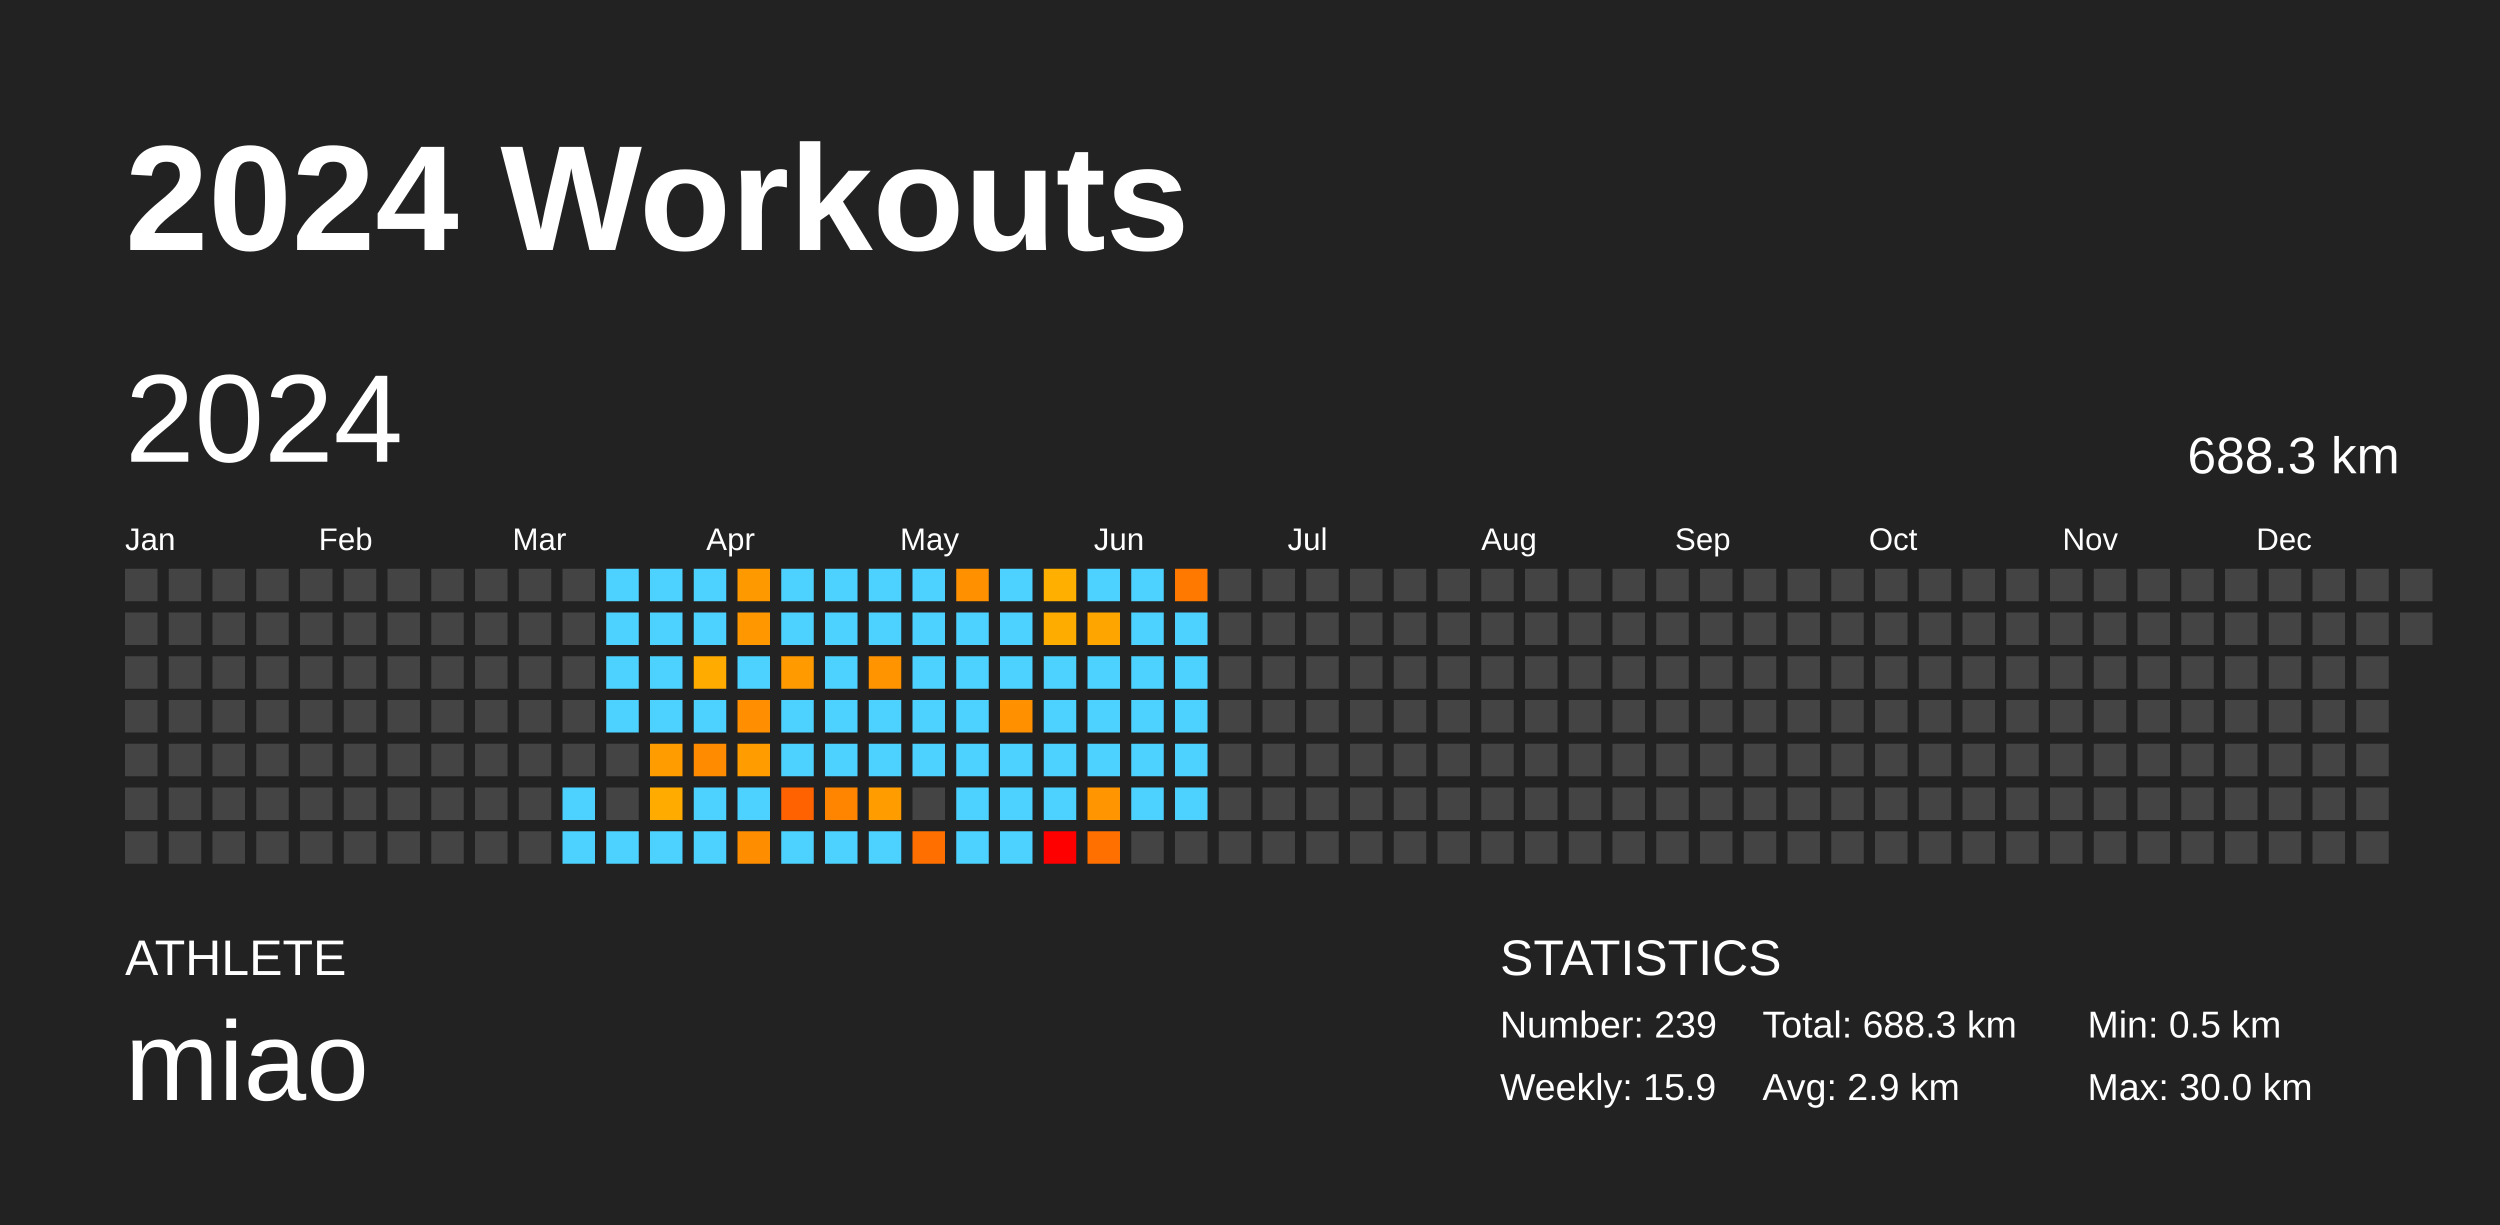
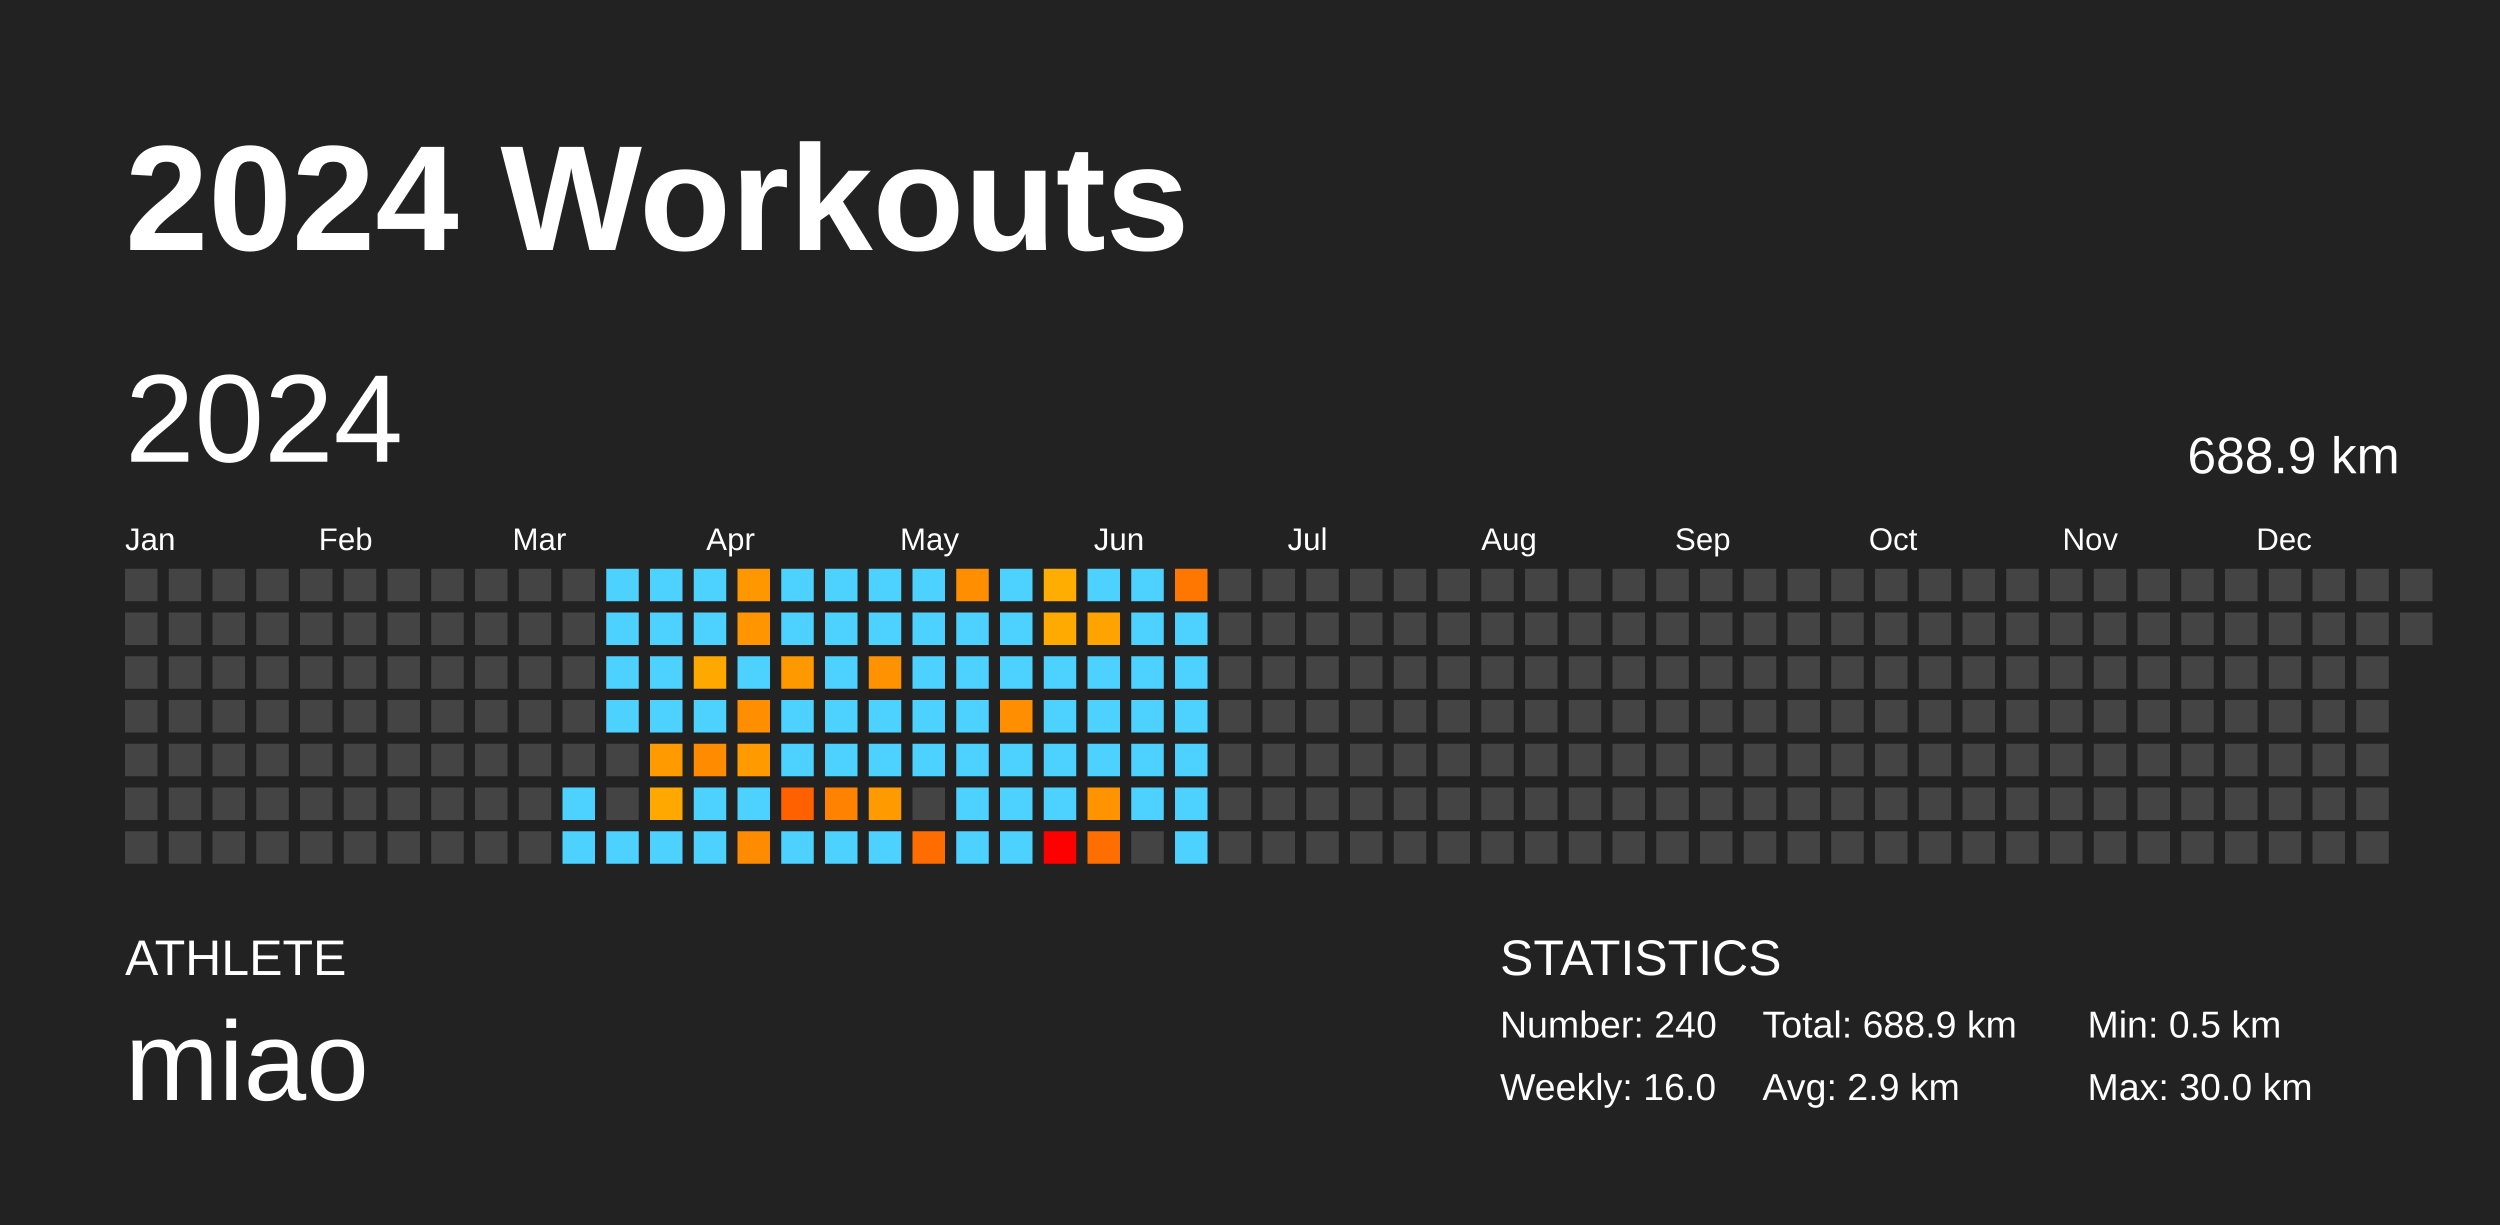
<svg xmlns="http://www.w3.org/2000/svg" baseProfile="full" height="98mm" version="1.1" viewBox="0,0,200,98" width="200mm">
  <defs />
  <rect fill="#222222" height="98" width="200" x="0" y="0" />
  <text fill="#FFFFFF" style="font-size:12px; font-family:Arial; font-weight:bold;" x="10" y="20">2024 Workouts</text>
  <text fill="#FFFFFF" style="font-size:4px; font-family:Arial" x="10" y="78">ATHLETE</text>
  <text fill="#FFFFFF" style="font-size:9px; font-family:Arial" x="10" y="88">miao</text>
  <text fill="#FFFFFF" style="font-size:4px; font-family:Arial" x="120" y="78">STATISTICS</text>
-   <text fill="#FFFFFF" style="font-size:3px; font-family:Arial" x="120" y="83">Number: 239</text>
-   <text fill="#FFFFFF" style="font-size:3px; font-family:Arial" x="120" y="88">Weekly: 15.9</text>
-   <text fill="#FFFFFF" style="font-size:3px; font-family:Arial" x="141" y="83">Total: 688.3 km</text>
+   <text fill="#FFFFFF" style="font-size:3px; font-family:Arial" x="120" y="83">Number: 240</text>
+   <text fill="#FFFFFF" style="font-size:3px; font-family:Arial" x="120" y="88">Weekly: 16.0</text>
+   <text fill="#FFFFFF" style="font-size:3px; font-family:Arial" x="141" y="83">Total: 688.9 km</text>
  <text fill="#FFFFFF" style="font-size:3px; font-family:Arial" x="141" y="88">Avg: 2.9 km</text>
  <text fill="#FFFFFF" style="font-size:3px; font-family:Arial" x="167" y="83">Min: 0.5 km</text>
  <text fill="#FFFFFF" style="font-size:3px; font-family:Arial" x="167" y="88">Max: 30.0 km</text>
  <text dominant-baseline="hanging" fill="#FFFFFF" style="font-size:10.0px; font-family:Arial;" x="10" y="30">2024</text>
-   <text dominant-baseline="hanging" fill="#FFFFFF" style="font-size:4.125px; font-family:Arial;" x="175" y="35">688.3 km</text>
+   <text dominant-baseline="hanging" fill="#FFFFFF" style="font-size:4.125px; font-family:Arial;" x="175" y="35">688.9 km</text>
  <text fill="#FFFFFF" style="font-size:2.5px; font-family:Arial" x="10.0" y="44">Jan</text>
  <text fill="#FFFFFF" style="font-size:2.5px; font-family:Arial" x="25.5" y="44">Feb</text>
  <text fill="#FFFFFF" style="font-size:2.5px; font-family:Arial" x="41.0" y="44">Mar</text>
  <text fill="#FFFFFF" style="font-size:2.5px; font-family:Arial" x="56.5" y="44">Apr</text>
  <text fill="#FFFFFF" style="font-size:2.5px; font-family:Arial" x="72.0" y="44">May</text>
  <text fill="#FFFFFF" style="font-size:2.5px; font-family:Arial" x="87.5" y="44">Jun</text>
  <text fill="#FFFFFF" style="font-size:2.5px; font-family:Arial" x="103.0" y="44">Jul</text>
  <text fill="#FFFFFF" style="font-size:2.5px; font-family:Arial" x="118.5" y="44">Aug</text>
  <text fill="#FFFFFF" style="font-size:2.5px; font-family:Arial" x="134.0" y="44">Sep</text>
  <text fill="#FFFFFF" style="font-size:2.5px; font-family:Arial" x="149.5" y="44">Oct</text>
  <text fill="#FFFFFF" style="font-size:2.5px; font-family:Arial" x="165.0" y="44">Nov</text>
  <text fill="#FFFFFF" style="font-size:2.5px; font-family:Arial" x="180.5" y="44">Dec</text>
  <rect fill="#444444" height="2.6" width="2.6" x="10.0" y="45.5" />
  <rect fill="#444444" height="2.6" width="2.6" x="10.0" y="49.0" />
  <rect fill="#444444" height="2.6" width="2.6" x="10.0" y="52.5" />
  <rect fill="#444444" height="2.6" width="2.6" x="10.0" y="56.0" />
  <rect fill="#444444" height="2.6" width="2.6" x="10.0" y="59.5" />
  <rect fill="#444444" height="2.6" width="2.6" x="10.0" y="63.0" />
  <rect fill="#444444" height="2.6" width="2.6" x="10.0" y="66.5" />
  <rect fill="#444444" height="2.6" width="2.6" x="13.5" y="45.5" />
  <rect fill="#444444" height="2.6" width="2.6" x="13.5" y="49.0" />
  <rect fill="#444444" height="2.6" width="2.6" x="13.5" y="52.5" />
  <rect fill="#444444" height="2.6" width="2.6" x="13.5" y="56.0" />
  <rect fill="#444444" height="2.6" width="2.6" x="13.5" y="59.5" />
  <rect fill="#444444" height="2.6" width="2.6" x="13.5" y="63.0" />
  <rect fill="#444444" height="2.6" width="2.6" x="13.5" y="66.5" />
  <rect fill="#444444" height="2.6" width="2.6" x="17.0" y="45.5" />
  <rect fill="#444444" height="2.6" width="2.6" x="17.0" y="49.0" />
  <rect fill="#444444" height="2.6" width="2.6" x="17.0" y="52.5" />
  <rect fill="#444444" height="2.6" width="2.6" x="17.0" y="56.0" />
  <rect fill="#444444" height="2.6" width="2.6" x="17.0" y="59.5" />
  <rect fill="#444444" height="2.6" width="2.6" x="17.0" y="63.0" />
  <rect fill="#444444" height="2.6" width="2.6" x="17.0" y="66.5" />
  <rect fill="#444444" height="2.6" width="2.6" x="20.5" y="45.5" />
  <rect fill="#444444" height="2.6" width="2.6" x="20.5" y="49.0" />
  <rect fill="#444444" height="2.6" width="2.6" x="20.5" y="52.5" />
  <rect fill="#444444" height="2.6" width="2.6" x="20.5" y="56.0" />
  <rect fill="#444444" height="2.6" width="2.6" x="20.5" y="59.5" />
  <rect fill="#444444" height="2.6" width="2.6" x="20.5" y="63.0" />
  <rect fill="#444444" height="2.6" width="2.6" x="20.5" y="66.5" />
  <rect fill="#444444" height="2.6" width="2.6" x="24.0" y="45.5" />
  <rect fill="#444444" height="2.6" width="2.6" x="24.0" y="49.0" />
  <rect fill="#444444" height="2.6" width="2.6" x="24.0" y="52.5" />
  <rect fill="#444444" height="2.6" width="2.6" x="24.0" y="56.0" />
  <rect fill="#444444" height="2.6" width="2.6" x="24.0" y="59.5" />
  <rect fill="#444444" height="2.6" width="2.6" x="24.0" y="63.0" />
  <rect fill="#444444" height="2.6" width="2.6" x="24.0" y="66.5" />
  <rect fill="#444444" height="2.6" width="2.6" x="27.5" y="45.5" />
  <rect fill="#444444" height="2.6" width="2.6" x="27.5" y="49.0" />
  <rect fill="#444444" height="2.6" width="2.6" x="27.5" y="52.5" />
  <rect fill="#444444" height="2.6" width="2.6" x="27.5" y="56.0" />
  <rect fill="#444444" height="2.6" width="2.6" x="27.5" y="59.5" />
  <rect fill="#444444" height="2.6" width="2.6" x="27.5" y="63.0" />
  <rect fill="#444444" height="2.6" width="2.6" x="27.5" y="66.5" />
  <rect fill="#444444" height="2.6" width="2.6" x="31.0" y="45.5" />
  <rect fill="#444444" height="2.6" width="2.6" x="31.0" y="49.0" />
  <rect fill="#444444" height="2.6" width="2.6" x="31.0" y="52.5" />
  <rect fill="#444444" height="2.6" width="2.6" x="31.0" y="56.0" />
  <rect fill="#444444" height="2.6" width="2.6" x="31.0" y="59.5" />
  <rect fill="#444444" height="2.6" width="2.6" x="31.0" y="63.0" />
  <rect fill="#444444" height="2.6" width="2.6" x="31.0" y="66.5" />
  <rect fill="#444444" height="2.6" width="2.6" x="34.5" y="45.5" />
  <rect fill="#444444" height="2.6" width="2.6" x="34.5" y="49.0" />
  <rect fill="#444444" height="2.6" width="2.6" x="34.5" y="52.5" />
  <rect fill="#444444" height="2.6" width="2.6" x="34.5" y="56.0" />
  <rect fill="#444444" height="2.6" width="2.6" x="34.5" y="59.5" />
  <rect fill="#444444" height="2.6" width="2.6" x="34.5" y="63.0" />
  <rect fill="#444444" height="2.6" width="2.6" x="34.5" y="66.5" />
  <rect fill="#444444" height="2.6" width="2.6" x="38.0" y="45.5" />
  <rect fill="#444444" height="2.6" width="2.6" x="38.0" y="49.0" />
  <rect fill="#444444" height="2.6" width="2.6" x="38.0" y="52.5" />
  <rect fill="#444444" height="2.6" width="2.6" x="38.0" y="56.0" />
  <rect fill="#444444" height="2.6" width="2.6" x="38.0" y="59.5" />
  <rect fill="#444444" height="2.6" width="2.6" x="38.0" y="63.0" />
  <rect fill="#444444" height="2.6" width="2.6" x="38.0" y="66.5" />
  <rect fill="#444444" height="2.6" width="2.6" x="41.5" y="45.5" />
  <rect fill="#444444" height="2.6" width="2.6" x="41.5" y="49.0" />
  <rect fill="#444444" height="2.6" width="2.6" x="41.5" y="52.5" />
  <rect fill="#444444" height="2.6" width="2.6" x="41.5" y="56.0" />
  <rect fill="#444444" height="2.6" width="2.6" x="41.5" y="59.5" />
  <rect fill="#444444" height="2.6" width="2.6" x="41.5" y="63.0" />
  <rect fill="#444444" height="2.6" width="2.6" x="41.5" y="66.5" />
  <rect fill="#444444" height="2.6" width="2.6" x="45.0" y="45.5" />
  <rect fill="#444444" height="2.6" width="2.6" x="45.0" y="49.0" />
  <rect fill="#444444" height="2.6" width="2.6" x="45.0" y="52.5" />
  <rect fill="#444444" height="2.6" width="2.6" x="45.0" y="56.0" />
  <rect fill="#444444" height="2.6" width="2.6" x="45.0" y="59.5" />
  <rect fill="#4dd2ff" height="2.6" width="2.6" x="45.0" y="63.0" />
  <rect fill="#4dd2ff" height="2.6" width="2.6" x="45.0" y="66.5" />
  <rect fill="#4dd2ff" height="2.6" width="2.6" x="48.5" y="45.5" />
  <rect fill="#4dd2ff" height="2.6" width="2.6" x="48.5" y="49.0" />
  <rect fill="#4dd2ff" height="2.6" width="2.6" x="48.5" y="52.5" />
  <rect fill="#4dd2ff" height="2.6" width="2.6" x="48.5" y="56.0" />
  <rect fill="#444444" height="2.6" width="2.6" x="48.5" y="59.5" />
  <rect fill="#444444" height="2.6" width="2.6" x="48.5" y="63.0" />
  <rect fill="#4dd2ff" height="2.6" width="2.6" x="48.5" y="66.5" />
  <rect fill="#4dd2ff" height="2.6" width="2.6" x="52.0" y="45.5" />
  <rect fill="#4dd2ff" height="2.6" width="2.6" x="52.0" y="49.0" />
  <rect fill="#4dd2ff" height="2.6" width="2.6" x="52.0" y="52.5" />
  <rect fill="#4dd2ff" height="2.6" width="2.6" x="52.0" y="56.0" />
-   <rect fill="#ff9c00" height="2.6" width="2.6" x="52.0" y="59.5" />
-   <rect fill="#ffab00" height="2.6" width="2.6" x="52.0" y="63.0" />
+   <rect fill="#ff9a00" height="2.6" width="2.6" x="52.0" y="59.5" />
+   <rect fill="#ffa900" height="2.6" width="2.6" x="52.0" y="63.0" />
  <rect fill="#4dd2ff" height="2.6" width="2.6" x="52.0" y="66.5" />
  <rect fill="#4dd2ff" height="2.6" width="2.6" x="55.5" y="45.5" />
  <rect fill="#4dd2ff" height="2.6" width="2.6" x="55.5" y="49.0" />
-   <rect fill="#ffab00" height="2.6" width="2.6" x="55.5" y="52.5" />
+   <rect fill="#ffa900" height="2.6" width="2.6" x="55.5" y="52.5" />
  <rect fill="#4dd2ff" height="2.6" width="2.6" x="55.5" y="56.0" />
-   <rect fill="#ff8c00" height="2.6" width="2.6" x="55.5" y="59.5" />
+   <rect fill="#ff8b00" height="2.6" width="2.6" x="55.5" y="59.5" />
  <rect fill="#4dd2ff" height="2.6" width="2.6" x="55.5" y="63.0" />
  <rect fill="#4dd2ff" height="2.6" width="2.6" x="55.5" y="66.5" />
-   <rect fill="#ff9900" height="2.6" width="2.6" x="59.0" y="45.5" />
-   <rect fill="#ff9700" height="2.6" width="2.6" x="59.0" y="49.0" />
+   <rect fill="#ff9700" height="2.6" width="2.6" x="59.0" y="45.5" />
+   <rect fill="#ff9500" height="2.6" width="2.6" x="59.0" y="49.0" />
  <rect fill="#4dd2ff" height="2.6" width="2.6" x="59.0" y="52.5" />
-   <rect fill="#ff8f00" height="2.6" width="2.6" x="59.0" y="56.0" />
-   <rect fill="#ff9d00" height="2.6" width="2.6" x="59.0" y="59.5" />
+   <rect fill="#ff8e00" height="2.6" width="2.6" x="59.0" y="56.0" />
+   <rect fill="#ff9b00" height="2.6" width="2.6" x="59.0" y="59.5" />
  <rect fill="#4dd2ff" height="2.6" width="2.6" x="59.0" y="63.0" />
-   <rect fill="#ff8d00" height="2.6" width="2.6" x="59.0" y="66.5" />
+   <rect fill="#ff8b00" height="2.6" width="2.6" x="59.0" y="66.5" />
  <rect fill="#4dd2ff" height="2.6" width="2.6" x="62.5" y="45.5" />
  <rect fill="#4dd2ff" height="2.6" width="2.6" x="62.5" y="49.0" />
-   <rect fill="#ff9b00" height="2.6" width="2.6" x="62.5" y="52.5" />
+   <rect fill="#ff9900" height="2.6" width="2.6" x="62.5" y="52.5" />
  <rect fill="#4dd2ff" height="2.6" width="2.6" x="62.5" y="56.0" />
  <rect fill="#4dd2ff" height="2.6" width="2.6" x="62.5" y="59.5" />
-   <rect fill="#ff6200" height="2.6" width="2.6" x="62.5" y="63.0" />
+   <rect fill="#ff6100" height="2.6" width="2.6" x="62.5" y="63.0" />
  <rect fill="#4dd2ff" height="2.6" width="2.6" x="62.5" y="66.5" />
  <rect fill="#4dd2ff" height="2.6" width="2.6" x="66.0" y="45.5" />
  <rect fill="#4dd2ff" height="2.6" width="2.6" x="66.0" y="49.0" />
  <rect fill="#4dd2ff" height="2.6" width="2.6" x="66.0" y="52.5" />
  <rect fill="#4dd2ff" height="2.6" width="2.6" x="66.0" y="56.0" />
  <rect fill="#4dd2ff" height="2.6" width="2.6" x="66.0" y="59.5" />
-   <rect fill="#ff8500" height="2.6" width="2.6" x="66.0" y="63.0" />
+   <rect fill="#ff8300" height="2.6" width="2.6" x="66.0" y="63.0" />
  <rect fill="#4dd2ff" height="2.6" width="2.6" x="66.0" y="66.5" />
  <rect fill="#4dd2ff" height="2.6" width="2.6" x="69.5" y="45.5" />
  <rect fill="#4dd2ff" height="2.6" width="2.6" x="69.5" y="49.0" />
-   <rect fill="#ff9400" height="2.6" width="2.6" x="69.5" y="52.5" />
+   <rect fill="#ff9200" height="2.6" width="2.6" x="69.5" y="52.5" />
  <rect fill="#4dd2ff" height="2.6" width="2.6" x="69.5" y="56.0" />
  <rect fill="#4dd2ff" height="2.6" width="2.6" x="69.5" y="59.5" />
-   <rect fill="#ff9c00" height="2.6" width="2.6" x="69.5" y="63.0" />
+   <rect fill="#ff9a00" height="2.6" width="2.6" x="69.5" y="63.0" />
  <rect fill="#4dd2ff" height="2.6" width="2.6" x="69.5" y="66.5" />
  <rect fill="#4dd2ff" height="2.6" width="2.6" x="73.0" y="45.5" />
  <rect fill="#4dd2ff" height="2.6" width="2.6" x="73.0" y="49.0" />
  <rect fill="#4dd2ff" height="2.6" width="2.6" x="73.0" y="52.5" />
  <rect fill="#4dd2ff" height="2.6" width="2.6" x="73.0" y="56.0" />
  <rect fill="#4dd2ff" height="2.6" width="2.6" x="73.0" y="59.5" />
  <rect fill="#444444" height="2.6" width="2.6" x="73.0" y="63.0" />
-   <rect fill="#ff6f00" height="2.6" width="2.6" x="73.0" y="66.5" />
-   <rect fill="#ff9100" height="2.6" width="2.6" x="76.5" y="45.5" />
+   <rect fill="#ff6d00" height="2.6" width="2.6" x="73.0" y="66.5" />
+   <rect fill="#ff8f00" height="2.6" width="2.6" x="76.5" y="45.5" />
  <rect fill="#4dd2ff" height="2.6" width="2.6" x="76.5" y="49.0" />
  <rect fill="#4dd2ff" height="2.6" width="2.6" x="76.5" y="52.5" />
  <rect fill="#4dd2ff" height="2.6" width="2.6" x="76.5" y="56.0" />
  <rect fill="#4dd2ff" height="2.6" width="2.6" x="76.5" y="59.5" />
  <rect fill="#4dd2ff" height="2.6" width="2.6" x="76.5" y="63.0" />
  <rect fill="#4dd2ff" height="2.6" width="2.6" x="76.5" y="66.5" />
  <rect fill="#4dd2ff" height="2.6" width="2.6" x="80.0" y="45.5" />
  <rect fill="#4dd2ff" height="2.6" width="2.6" x="80.0" y="49.0" />
  <rect fill="#4dd2ff" height="2.6" width="2.6" x="80.0" y="52.5" />
-   <rect fill="#ff9000" height="2.6" width="2.6" x="80.0" y="56.0" />
+   <rect fill="#ff8f00" height="2.6" width="2.6" x="80.0" y="56.0" />
  <rect fill="#4dd2ff" height="2.6" width="2.6" x="80.0" y="59.5" />
  <rect fill="#4dd2ff" height="2.6" width="2.6" x="80.0" y="63.0" />
  <rect fill="#4dd2ff" height="2.6" width="2.6" x="80.0" y="66.5" />
-   <rect fill="#ffaf00" height="2.6" width="2.6" x="83.5" y="45.5" />
-   <rect fill="#ffac00" height="2.6" width="2.6" x="83.5" y="49.0" />
+   <rect fill="#ffad00" height="2.6" width="2.6" x="83.5" y="45.5" />
+   <rect fill="#ffaa00" height="2.6" width="2.6" x="83.5" y="49.0" />
  <rect fill="#4dd2ff" height="2.6" width="2.6" x="83.5" y="52.5" />
  <rect fill="#4dd2ff" height="2.6" width="2.6" x="83.5" y="56.0" />
  <rect fill="#4dd2ff" height="2.6" width="2.6" x="83.5" y="59.5" />
  <rect fill="#4dd2ff" height="2.6" width="2.6" x="83.5" y="63.0" />
  <rect fill="red" height="2.6" width="2.6" x="83.5" y="66.5" />
  <rect fill="#4dd2ff" height="2.6" width="2.6" x="87.0" y="45.5" />
-   <rect fill="#ffa500" height="2.6" width="2.6" x="87.0" y="49.0" />
+   <rect fill="#ffa300" height="2.6" width="2.6" x="87.0" y="49.0" />
  <rect fill="#4dd2ff" height="2.6" width="2.6" x="87.0" y="52.5" />
  <rect fill="#4dd2ff" height="2.6" width="2.6" x="87.0" y="56.0" />
  <rect fill="#4dd2ff" height="2.6" width="2.6" x="87.0" y="59.5" />
-   <rect fill="#ff9500" height="2.6" width="2.6" x="87.0" y="63.0" />
-   <rect fill="#ff7000" height="2.6" width="2.6" x="87.0" y="66.5" />
+   <rect fill="#ff9300" height="2.6" width="2.6" x="87.0" y="63.0" />
+   <rect fill="#ff6e00" height="2.6" width="2.6" x="87.0" y="66.5" />
  <rect fill="#4dd2ff" height="2.6" width="2.6" x="90.5" y="45.5" />
  <rect fill="#4dd2ff" height="2.6" width="2.6" x="90.5" y="49.0" />
  <rect fill="#4dd2ff" height="2.6" width="2.6" x="90.5" y="52.5" />
  <rect fill="#4dd2ff" height="2.6" width="2.6" x="90.5" y="56.0" />
  <rect fill="#4dd2ff" height="2.6" width="2.6" x="90.5" y="59.5" />
  <rect fill="#4dd2ff" height="2.6" width="2.6" x="90.5" y="63.0" />
  <rect fill="#444444" height="2.6" width="2.6" x="90.5" y="66.5" />
-   <rect fill="#ff7900" height="2.6" width="2.6" x="94.0" y="45.5" />
+   <rect fill="#ff7700" height="2.6" width="2.6" x="94.0" y="45.5" />
  <rect fill="#4dd2ff" height="2.6" width="2.6" x="94.0" y="49.0" />
  <rect fill="#4dd2ff" height="2.6" width="2.6" x="94.0" y="52.5" />
  <rect fill="#4dd2ff" height="2.6" width="2.6" x="94.0" y="56.0" />
  <rect fill="#4dd2ff" height="2.6" width="2.6" x="94.0" y="59.5" />
  <rect fill="#4dd2ff" height="2.6" width="2.6" x="94.0" y="63.0" />
-   <rect fill="#444444" height="2.6" width="2.6" x="94.0" y="66.5" />
+   <rect fill="#4dd2ff" height="2.6" width="2.6" x="94.0" y="66.5" />
  <rect fill="#444444" height="2.6" width="2.6" x="97.5" y="45.5" />
  <rect fill="#444444" height="2.6" width="2.6" x="97.5" y="49.0" />
  <rect fill="#444444" height="2.6" width="2.6" x="97.5" y="52.5" />
  <rect fill="#444444" height="2.6" width="2.6" x="97.5" y="56.0" />
  <rect fill="#444444" height="2.6" width="2.6" x="97.5" y="59.5" />
  <rect fill="#444444" height="2.6" width="2.6" x="97.5" y="63.0" />
  <rect fill="#444444" height="2.6" width="2.6" x="97.5" y="66.5" />
  <rect fill="#444444" height="2.6" width="2.6" x="101.0" y="45.5" />
  <rect fill="#444444" height="2.6" width="2.6" x="101.0" y="49.0" />
  <rect fill="#444444" height="2.6" width="2.6" x="101.0" y="52.5" />
  <rect fill="#444444" height="2.6" width="2.6" x="101.0" y="56.0" />
  <rect fill="#444444" height="2.6" width="2.6" x="101.0" y="59.5" />
  <rect fill="#444444" height="2.6" width="2.6" x="101.0" y="63.0" />
  <rect fill="#444444" height="2.6" width="2.6" x="101.0" y="66.5" />
  <rect fill="#444444" height="2.6" width="2.6" x="104.5" y="45.5" />
  <rect fill="#444444" height="2.6" width="2.6" x="104.5" y="49.0" />
  <rect fill="#444444" height="2.6" width="2.6" x="104.5" y="52.5" />
  <rect fill="#444444" height="2.6" width="2.6" x="104.5" y="56.0" />
  <rect fill="#444444" height="2.6" width="2.6" x="104.5" y="59.5" />
  <rect fill="#444444" height="2.6" width="2.6" x="104.5" y="63.0" />
  <rect fill="#444444" height="2.6" width="2.6" x="104.5" y="66.5" />
  <rect fill="#444444" height="2.6" width="2.6" x="108.0" y="45.5" />
  <rect fill="#444444" height="2.6" width="2.6" x="108.0" y="49.0" />
  <rect fill="#444444" height="2.6" width="2.6" x="108.0" y="52.5" />
  <rect fill="#444444" height="2.6" width="2.6" x="108.0" y="56.0" />
  <rect fill="#444444" height="2.6" width="2.6" x="108.0" y="59.5" />
  <rect fill="#444444" height="2.6" width="2.6" x="108.0" y="63.0" />
  <rect fill="#444444" height="2.6" width="2.6" x="108.0" y="66.5" />
  <rect fill="#444444" height="2.6" width="2.6" x="111.5" y="45.5" />
  <rect fill="#444444" height="2.6" width="2.6" x="111.5" y="49.0" />
  <rect fill="#444444" height="2.6" width="2.6" x="111.5" y="52.5" />
  <rect fill="#444444" height="2.6" width="2.6" x="111.5" y="56.0" />
  <rect fill="#444444" height="2.6" width="2.6" x="111.5" y="59.5" />
  <rect fill="#444444" height="2.6" width="2.6" x="111.5" y="63.0" />
  <rect fill="#444444" height="2.6" width="2.6" x="111.5" y="66.5" />
  <rect fill="#444444" height="2.6" width="2.6" x="115.0" y="45.5" />
  <rect fill="#444444" height="2.6" width="2.6" x="115.0" y="49.0" />
  <rect fill="#444444" height="2.6" width="2.6" x="115.0" y="52.5" />
  <rect fill="#444444" height="2.6" width="2.6" x="115.0" y="56.0" />
  <rect fill="#444444" height="2.6" width="2.6" x="115.0" y="59.5" />
  <rect fill="#444444" height="2.6" width="2.6" x="115.0" y="63.0" />
  <rect fill="#444444" height="2.6" width="2.6" x="115.0" y="66.5" />
  <rect fill="#444444" height="2.6" width="2.6" x="118.5" y="45.5" />
  <rect fill="#444444" height="2.6" width="2.6" x="118.5" y="49.0" />
  <rect fill="#444444" height="2.6" width="2.6" x="118.5" y="52.5" />
  <rect fill="#444444" height="2.6" width="2.6" x="118.5" y="56.0" />
  <rect fill="#444444" height="2.6" width="2.6" x="118.5" y="59.5" />
  <rect fill="#444444" height="2.6" width="2.6" x="118.5" y="63.0" />
  <rect fill="#444444" height="2.6" width="2.6" x="118.5" y="66.5" />
  <rect fill="#444444" height="2.6" width="2.6" x="122.0" y="45.5" />
  <rect fill="#444444" height="2.6" width="2.6" x="122.0" y="49.0" />
  <rect fill="#444444" height="2.6" width="2.6" x="122.0" y="52.5" />
  <rect fill="#444444" height="2.6" width="2.6" x="122.0" y="56.0" />
  <rect fill="#444444" height="2.6" width="2.6" x="122.0" y="59.5" />
  <rect fill="#444444" height="2.6" width="2.6" x="122.0" y="63.0" />
  <rect fill="#444444" height="2.6" width="2.6" x="122.0" y="66.5" />
  <rect fill="#444444" height="2.6" width="2.6" x="125.5" y="45.5" />
  <rect fill="#444444" height="2.6" width="2.6" x="125.5" y="49.0" />
  <rect fill="#444444" height="2.6" width="2.6" x="125.5" y="52.5" />
  <rect fill="#444444" height="2.6" width="2.6" x="125.5" y="56.0" />
  <rect fill="#444444" height="2.6" width="2.6" x="125.5" y="59.5" />
  <rect fill="#444444" height="2.6" width="2.6" x="125.5" y="63.0" />
  <rect fill="#444444" height="2.6" width="2.6" x="125.5" y="66.5" />
  <rect fill="#444444" height="2.6" width="2.6" x="129.0" y="45.5" />
  <rect fill="#444444" height="2.6" width="2.6" x="129.0" y="49.0" />
  <rect fill="#444444" height="2.6" width="2.6" x="129.0" y="52.5" />
  <rect fill="#444444" height="2.6" width="2.6" x="129.0" y="56.0" />
  <rect fill="#444444" height="2.6" width="2.6" x="129.0" y="59.5" />
  <rect fill="#444444" height="2.6" width="2.6" x="129.0" y="63.0" />
  <rect fill="#444444" height="2.6" width="2.6" x="129.0" y="66.5" />
  <rect fill="#444444" height="2.6" width="2.6" x="132.5" y="45.5" />
  <rect fill="#444444" height="2.6" width="2.6" x="132.5" y="49.0" />
  <rect fill="#444444" height="2.6" width="2.6" x="132.5" y="52.5" />
  <rect fill="#444444" height="2.6" width="2.6" x="132.5" y="56.0" />
  <rect fill="#444444" height="2.6" width="2.6" x="132.5" y="59.5" />
  <rect fill="#444444" height="2.6" width="2.6" x="132.5" y="63.0" />
  <rect fill="#444444" height="2.6" width="2.6" x="132.5" y="66.5" />
  <rect fill="#444444" height="2.6" width="2.6" x="136.0" y="45.5" />
  <rect fill="#444444" height="2.6" width="2.6" x="136.0" y="49.0" />
  <rect fill="#444444" height="2.6" width="2.6" x="136.0" y="52.5" />
  <rect fill="#444444" height="2.6" width="2.6" x="136.0" y="56.0" />
  <rect fill="#444444" height="2.6" width="2.6" x="136.0" y="59.5" />
  <rect fill="#444444" height="2.6" width="2.6" x="136.0" y="63.0" />
  <rect fill="#444444" height="2.6" width="2.6" x="136.0" y="66.5" />
  <rect fill="#444444" height="2.6" width="2.6" x="139.5" y="45.5" />
  <rect fill="#444444" height="2.6" width="2.6" x="139.5" y="49.0" />
  <rect fill="#444444" height="2.6" width="2.6" x="139.5" y="52.5" />
  <rect fill="#444444" height="2.6" width="2.6" x="139.5" y="56.0" />
  <rect fill="#444444" height="2.6" width="2.6" x="139.5" y="59.5" />
  <rect fill="#444444" height="2.6" width="2.6" x="139.5" y="63.0" />
  <rect fill="#444444" height="2.6" width="2.6" x="139.5" y="66.5" />
  <rect fill="#444444" height="2.6" width="2.6" x="143.0" y="45.5" />
  <rect fill="#444444" height="2.6" width="2.6" x="143.0" y="49.0" />
  <rect fill="#444444" height="2.6" width="2.6" x="143.0" y="52.5" />
  <rect fill="#444444" height="2.6" width="2.6" x="143.0" y="56.0" />
  <rect fill="#444444" height="2.6" width="2.6" x="143.0" y="59.5" />
  <rect fill="#444444" height="2.6" width="2.6" x="143.0" y="63.0" />
  <rect fill="#444444" height="2.6" width="2.6" x="143.0" y="66.5" />
  <rect fill="#444444" height="2.6" width="2.6" x="146.5" y="45.5" />
  <rect fill="#444444" height="2.6" width="2.6" x="146.5" y="49.0" />
  <rect fill="#444444" height="2.6" width="2.6" x="146.5" y="52.5" />
  <rect fill="#444444" height="2.6" width="2.6" x="146.5" y="56.0" />
  <rect fill="#444444" height="2.6" width="2.6" x="146.5" y="59.5" />
  <rect fill="#444444" height="2.6" width="2.6" x="146.5" y="63.0" />
  <rect fill="#444444" height="2.6" width="2.6" x="146.5" y="66.5" />
  <rect fill="#444444" height="2.6" width="2.6" x="150.0" y="45.5" />
  <rect fill="#444444" height="2.6" width="2.6" x="150.0" y="49.0" />
  <rect fill="#444444" height="2.6" width="2.6" x="150.0" y="52.5" />
  <rect fill="#444444" height="2.6" width="2.6" x="150.0" y="56.0" />
  <rect fill="#444444" height="2.6" width="2.6" x="150.0" y="59.5" />
  <rect fill="#444444" height="2.6" width="2.6" x="150.0" y="63.0" />
  <rect fill="#444444" height="2.6" width="2.6" x="150.0" y="66.5" />
  <rect fill="#444444" height="2.6" width="2.6" x="153.5" y="45.5" />
  <rect fill="#444444" height="2.6" width="2.6" x="153.5" y="49.0" />
  <rect fill="#444444" height="2.6" width="2.6" x="153.5" y="52.5" />
  <rect fill="#444444" height="2.6" width="2.6" x="153.5" y="56.0" />
  <rect fill="#444444" height="2.6" width="2.6" x="153.5" y="59.5" />
  <rect fill="#444444" height="2.6" width="2.6" x="153.5" y="63.0" />
  <rect fill="#444444" height="2.6" width="2.6" x="153.5" y="66.5" />
  <rect fill="#444444" height="2.6" width="2.6" x="157.0" y="45.5" />
  <rect fill="#444444" height="2.6" width="2.6" x="157.0" y="49.0" />
  <rect fill="#444444" height="2.6" width="2.6" x="157.0" y="52.5" />
  <rect fill="#444444" height="2.6" width="2.6" x="157.0" y="56.0" />
  <rect fill="#444444" height="2.6" width="2.6" x="157.0" y="59.5" />
  <rect fill="#444444" height="2.6" width="2.6" x="157.0" y="63.0" />
  <rect fill="#444444" height="2.6" width="2.6" x="157.0" y="66.5" />
  <rect fill="#444444" height="2.6" width="2.6" x="160.5" y="45.5" />
  <rect fill="#444444" height="2.6" width="2.6" x="160.5" y="49.0" />
  <rect fill="#444444" height="2.6" width="2.6" x="160.5" y="52.5" />
  <rect fill="#444444" height="2.6" width="2.6" x="160.5" y="56.0" />
  <rect fill="#444444" height="2.6" width="2.6" x="160.5" y="59.5" />
  <rect fill="#444444" height="2.6" width="2.6" x="160.5" y="63.0" />
  <rect fill="#444444" height="2.6" width="2.6" x="160.5" y="66.5" />
  <rect fill="#444444" height="2.6" width="2.6" x="164.0" y="45.5" />
  <rect fill="#444444" height="2.6" width="2.6" x="164.0" y="49.0" />
  <rect fill="#444444" height="2.6" width="2.6" x="164.0" y="52.5" />
  <rect fill="#444444" height="2.6" width="2.6" x="164.0" y="56.0" />
  <rect fill="#444444" height="2.6" width="2.6" x="164.0" y="59.5" />
  <rect fill="#444444" height="2.6" width="2.6" x="164.0" y="63.0" />
  <rect fill="#444444" height="2.6" width="2.6" x="164.0" y="66.5" />
  <rect fill="#444444" height="2.6" width="2.6" x="167.5" y="45.5" />
  <rect fill="#444444" height="2.6" width="2.6" x="167.5" y="49.0" />
  <rect fill="#444444" height="2.6" width="2.6" x="167.5" y="52.5" />
  <rect fill="#444444" height="2.6" width="2.6" x="167.5" y="56.0" />
  <rect fill="#444444" height="2.6" width="2.6" x="167.5" y="59.5" />
  <rect fill="#444444" height="2.6" width="2.6" x="167.5" y="63.0" />
  <rect fill="#444444" height="2.6" width="2.6" x="167.5" y="66.5" />
  <rect fill="#444444" height="2.6" width="2.6" x="171.0" y="45.5" />
  <rect fill="#444444" height="2.6" width="2.6" x="171.0" y="49.0" />
  <rect fill="#444444" height="2.6" width="2.6" x="171.0" y="52.5" />
  <rect fill="#444444" height="2.6" width="2.6" x="171.0" y="56.0" />
  <rect fill="#444444" height="2.6" width="2.6" x="171.0" y="59.5" />
  <rect fill="#444444" height="2.6" width="2.6" x="171.0" y="63.0" />
  <rect fill="#444444" height="2.6" width="2.6" x="171.0" y="66.5" />
  <rect fill="#444444" height="2.6" width="2.6" x="174.5" y="45.5" />
  <rect fill="#444444" height="2.6" width="2.6" x="174.5" y="49.0" />
  <rect fill="#444444" height="2.6" width="2.6" x="174.5" y="52.5" />
  <rect fill="#444444" height="2.6" width="2.6" x="174.5" y="56.0" />
  <rect fill="#444444" height="2.6" width="2.6" x="174.5" y="59.5" />
  <rect fill="#444444" height="2.6" width="2.6" x="174.5" y="63.0" />
  <rect fill="#444444" height="2.6" width="2.6" x="174.5" y="66.5" />
  <rect fill="#444444" height="2.6" width="2.6" x="178.0" y="45.5" />
  <rect fill="#444444" height="2.6" width="2.6" x="178.0" y="49.0" />
  <rect fill="#444444" height="2.6" width="2.6" x="178.0" y="52.5" />
  <rect fill="#444444" height="2.6" width="2.6" x="178.0" y="56.0" />
  <rect fill="#444444" height="2.6" width="2.6" x="178.0" y="59.5" />
  <rect fill="#444444" height="2.6" width="2.6" x="178.0" y="63.0" />
  <rect fill="#444444" height="2.6" width="2.6" x="178.0" y="66.5" />
  <rect fill="#444444" height="2.6" width="2.6" x="181.5" y="45.5" />
  <rect fill="#444444" height="2.6" width="2.6" x="181.5" y="49.0" />
  <rect fill="#444444" height="2.6" width="2.6" x="181.5" y="52.5" />
  <rect fill="#444444" height="2.6" width="2.6" x="181.5" y="56.0" />
  <rect fill="#444444" height="2.6" width="2.6" x="181.5" y="59.5" />
  <rect fill="#444444" height="2.6" width="2.6" x="181.5" y="63.0" />
  <rect fill="#444444" height="2.6" width="2.6" x="181.5" y="66.5" />
  <rect fill="#444444" height="2.6" width="2.6" x="185.0" y="45.5" />
  <rect fill="#444444" height="2.6" width="2.6" x="185.0" y="49.0" />
  <rect fill="#444444" height="2.6" width="2.6" x="185.0" y="52.5" />
  <rect fill="#444444" height="2.6" width="2.6" x="185.0" y="56.0" />
  <rect fill="#444444" height="2.6" width="2.6" x="185.0" y="59.5" />
  <rect fill="#444444" height="2.6" width="2.6" x="185.0" y="63.0" />
  <rect fill="#444444" height="2.6" width="2.6" x="185.0" y="66.5" />
  <rect fill="#444444" height="2.6" width="2.6" x="188.5" y="45.5" />
  <rect fill="#444444" height="2.6" width="2.6" x="188.5" y="49.0" />
  <rect fill="#444444" height="2.6" width="2.6" x="188.5" y="52.5" />
  <rect fill="#444444" height="2.6" width="2.6" x="188.5" y="56.0" />
  <rect fill="#444444" height="2.6" width="2.6" x="188.5" y="59.5" />
  <rect fill="#444444" height="2.6" width="2.6" x="188.5" y="63.0" />
  <rect fill="#444444" height="2.6" width="2.6" x="188.5" y="66.5" />
  <rect fill="#444444" height="2.6" width="2.6" x="192.0" y="45.5" />
  <rect fill="#444444" height="2.6" width="2.6" x="192.0" y="49.0" />
</svg>
